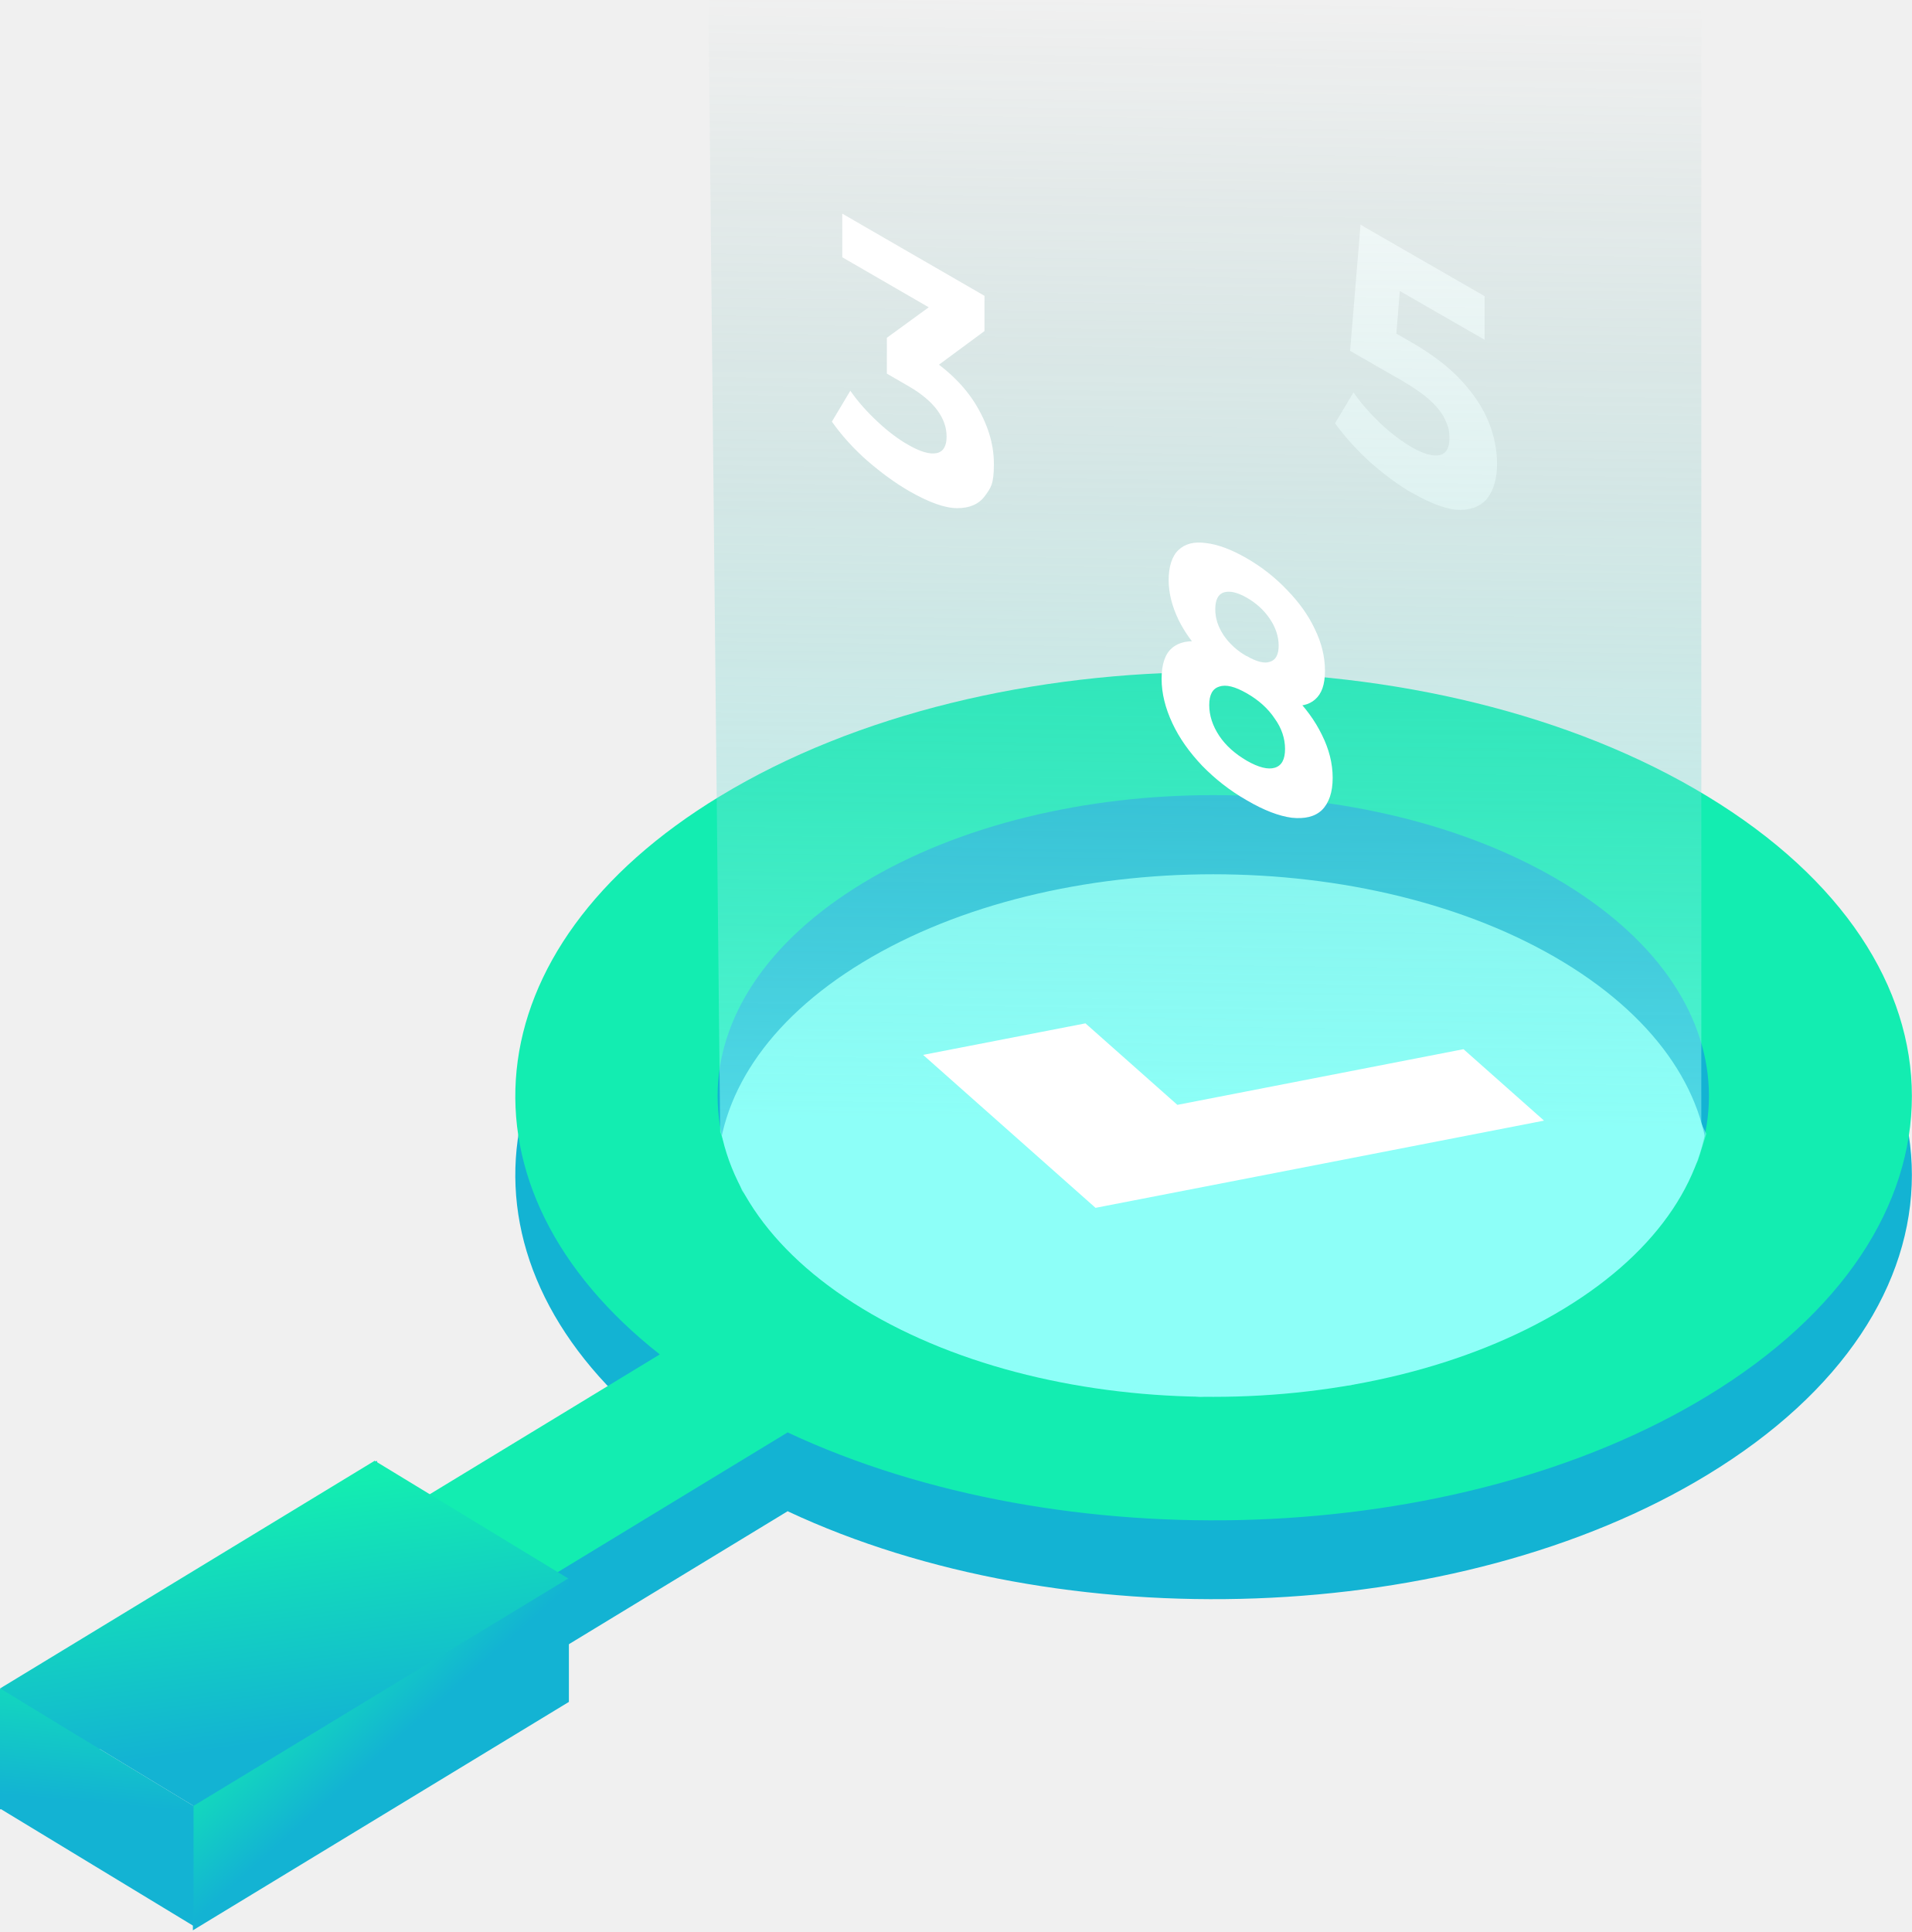
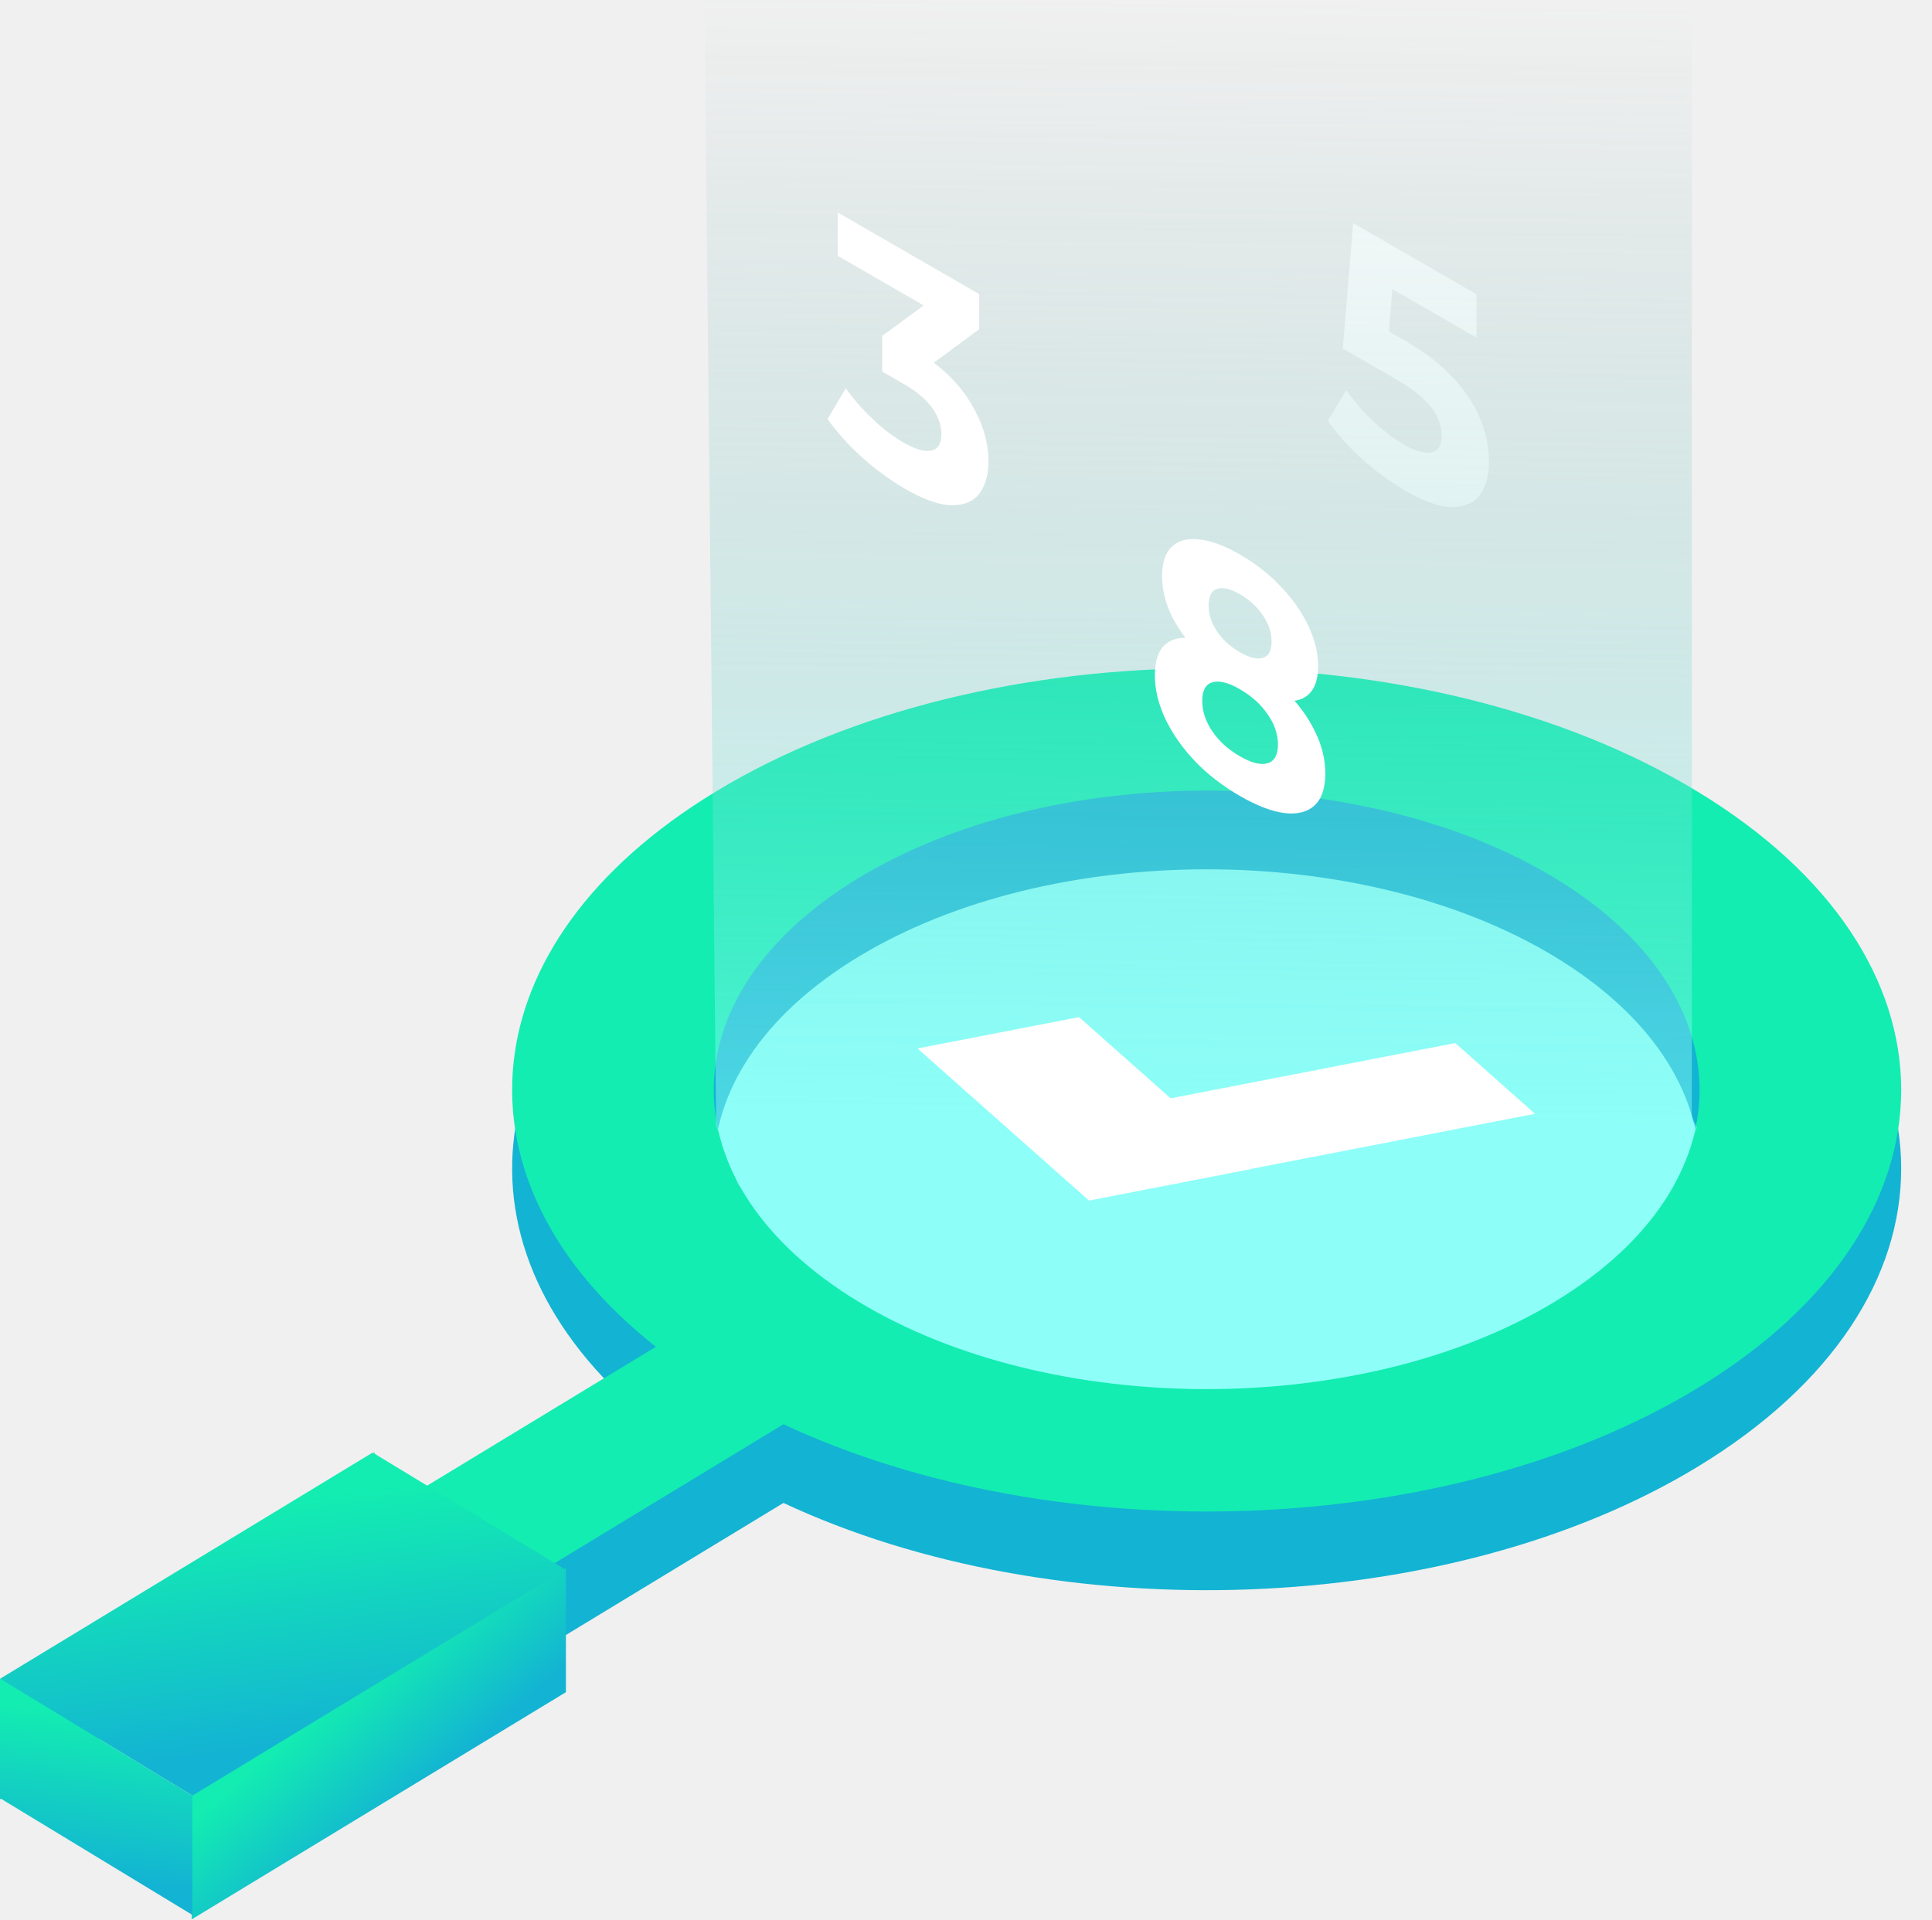
- <svg xmlns="http://www.w3.org/2000/svg" version="1.1" viewBox="0 0 569.9 576">
+ <svg xmlns="http://www.w3.org/2000/svg" fill="none" viewBox="9.82 0 579.18 575.5">
+   <g style="mix-blend-mode:screen" filter="url(#filter0_d_149_10)">
+     <path d="M430.989 147.05C426.774 144.617 422.588 141.567 418.432 137.9C414.332 134.2 410.811 130.3 407.866 126.2L413.409 117C415.718 120.267 418.374 123.333 421.376 126.2C424.436 129.1 427.525 131.45 430.642 133.25C434.164 135.283 436.936 136.083 438.956 135.65C440.977 135.217 441.987 133.567 441.987 130.7C441.987 128.9 441.583 127.067 440.775 125.2C439.967 123.333 438.523 121.433 436.445 119.5C434.424 117.6 431.566 115.583 427.871 113.45L412.369 104.5L415.487 66.9L452.466 88.25V101.25L420.51 82.8L427.785 79.6L425.62 106.45L418.345 94.85L431.162 102.25C437.167 105.717 441.987 109.467 445.625 113.5C449.32 117.5 452.004 121.617 453.679 125.85C455.353 130.083 456.19 134.267 456.19 138.4C456.19 142.533 455.295 145.85 453.506 148.35C451.716 150.783 448.944 152.017 445.192 152.05C441.497 152.05 436.762 150.383 430.989 147.05Z" fill="white" />
+   </g>
+   <ellipse cx="121.553" cy="125.553" rx="121.553" ry="125.553" transform="matrix(0.866025 -0.5 0.866025 0.5 161 344.553)" fill="#8DFFF8" />
+   <path fill-rule="evenodd" clip-rule="evenodd" d="M476.041 413.834C418.335 448.874 324.774 448.874 267.068 413.834C209.362 378.794 209.362 321.982 267.068 286.942C324.774 251.902 418.335 251.902 476.041 286.942C533.747 321.982 533.747 378.794 476.041 413.834ZM244.685 450.65C326.335 488.844 443.95 485.222 518.779 439.785C600.089 390.413 600.089 310.364 518.779 260.991C437.469 211.618 305.64 211.618 224.33 260.991C149.501 306.428 143.537 377.847 206.437 427.426L128.104 474.991L166.352 498.216L244.685 450.65Z" fill="#13B3D3" />
+   <path fill-rule="evenodd" clip-rule="evenodd" d="M476.041 390.24C418.335 425.28 324.774 425.28 267.068 390.24C209.362 355.2 209.362 298.389 267.068 263.348C324.774 228.308 418.335 228.308 476.041 263.348C533.747 298.389 533.747 355.2 476.041 390.24ZM244.685 427.057C326.335 465.25 443.95 461.629 518.779 416.191C600.089 366.819 600.089 286.77 518.779 237.397C437.469 188.024 305.64 188.024 224.33 237.397C149.501 282.835 143.537 354.253 206.437 403.832L128.104 451.397L166.352 474.622L244.685 427.057Z" fill="#13EDB1" />
+   <rect width="44.747" height="24.122" transform="matrix(0.85476 0.519024 0 1 128.289 451.029)" fill="#13B3D3" />
+   <rect width="131.224" height="37.198" transform="matrix(0.85476 -0.519024 0 1 67.3047 538.307)" fill="url(#paint0_linear_149_10)" />
+   <rect width="131.448" height="35.751" transform="matrix(0.85476 -0.519024 0 1 9.82031 503.77)" fill="url(#paint1_linear_149_10)" />
+   <rect width="67.476" height="130.69" transform="matrix(0.85476 0.519024 -0.85476 0.519024 121.531 435.545)" fill="url(#paint2_linear_149_10)" />
+   <rect width="67.476" height="35.792" transform="matrix(0.85476 0.519024 0 1 9.82031 503.377)" fill="url(#paint3_linear_149_10)" />
+   <path d="M221 0H517V335L518.5 338L516 346L510.5 357L498 373L478.5 388.5L456 399.5L412.5 413L367.5 416.5L322.5 411L280 396L261.5 386L245 373L231 355L224.5 337.5L221 0Z" fill="url(#paint4_linear_149_10)" />
+   <path fill-rule="evenodd" clip-rule="evenodd" d="M469.994 333.967L446.086 312.755L360.745 329.322L333.301 304.974L284.871 314.375L336.279 359.984L384.71 350.583L384.653 350.533L469.994 333.967Z" fill="white" />
+   <g style="mix-blend-mode:screen" filter="url(#filter1_d_149_10)">
+     <path d="M281.036 146.5C276.822 144.067 272.636 141.017 268.479 137.35C264.322 133.617 260.8 129.717 257.913 125.65L263.369 116.4C265.679 119.667 268.363 122.75 271.423 125.65C274.483 128.55 277.572 130.9 280.69 132.7C284.212 134.733 286.983 135.533 289.004 135.1C291.024 134.667 292.035 133.05 292.035 130.25C292.035 127.583 291.14 124.967 289.35 122.4C287.56 119.833 284.674 117.4 280.69 115.1L274.281 111.4V100.7L291.169 88.35L292.728 95.05L260.944 76.7V63.7L303.38 88.2V98.7L286.579 111.1L279.477 102.3L283.548 104.65C290.996 108.95 296.625 114.133 300.435 120.2C304.246 126.267 306.151 132.333 306.151 138.4C306.151 142.333 305.256 145.517 303.466 147.95C301.677 150.317 298.934 151.5 295.239 151.5C291.544 151.5 286.81 149.833 281.036 146.5Z" fill="white" />
+   </g>
+   <g style="mix-blend-mode:screen" filter="url(#filter2_d_149_10)">
+     <path d="M381.492 238.65C376.412 235.717 371.966 232.283 368.155 228.35C364.345 224.35 361.372 220.133 359.235 215.7C357.099 211.2 356.031 206.783 356.031 202.45C356.031 198.117 357.07 195.05 359.149 193.25C361.285 191.417 364.258 190.833 368.069 191.5C371.879 192.1 376.354 193.883 381.492 196.85C386.688 199.85 391.192 203.25 395.002 207.05C398.87 210.817 401.844 214.833 403.922 219.1C406.058 223.333 407.127 227.617 407.127 231.95C407.127 236.283 406.058 239.467 403.922 241.5C401.786 243.467 398.784 244.233 394.916 243.8C391.105 243.333 386.631 241.617 381.492 238.65ZM381.492 226.75C385.014 228.783 387.785 229.483 389.806 228.85C391.885 228.25 392.924 226.383 392.924 223.25C392.924 220.117 391.885 217.083 389.806 214.15C387.785 211.183 385.014 208.683 381.492 206.65C378.028 204.65 375.286 203.967 373.265 204.6C371.244 205.167 370.234 207.017 370.234 210.15C370.234 213.283 371.244 216.333 373.265 219.3C375.286 222.267 378.028 224.75 381.492 226.75ZM381.492 205.05C376.816 202.35 372.717 199.25 369.195 195.75C365.731 192.283 363.017 188.583 361.054 184.65C359.149 180.683 358.196 176.733 358.196 172.8C358.196 168.667 359.178 165.7 361.141 163.9C363.104 162.033 365.846 161.317 369.368 161.75C372.89 162.117 376.931 163.617 381.492 166.25C386.169 168.95 390.239 172.133 393.703 175.8C397.225 179.433 399.967 183.317 401.93 187.45C403.951 191.55 404.962 195.667 404.962 199.8C404.962 203.733 403.98 206.567 402.017 208.3C400.112 210 397.398 210.567 393.876 210C390.355 209.433 386.227 207.783 381.492 205.05ZM381.492 195.55C384.437 197.25 386.746 197.817 388.42 197.25C390.152 196.717 391.019 195.117 391.019 192.45C391.019 189.65 390.124 186.967 388.334 184.4C386.602 181.867 384.321 179.783 381.492 178.15C378.721 176.55 376.469 176.017 374.737 176.55C373.005 177.083 372.139 178.75 372.139 181.55C372.139 184.217 372.976 186.8 374.651 189.3C376.325 191.8 378.605 193.883 381.492 195.55Z" fill="white" />
+   </g>
  <defs>
-     <style>
-       .cls-1 {
-         fill: #13edb1;
-       }
- 
-       .cls-1, .cls-2, .cls-3 {
-         fill-rule: evenodd;
-       }
- 
-       .cls-2, .cls-4 {
-         fill: #fff;
-       }
- 
-       .cls-5 {
-         fill: url(#linear-gradient-5);
-       }
- 
-       .cls-6 {
-         fill: url(#linear-gradient-4);
-       }
- 
-       .cls-7 {
-         fill: url(#linear-gradient-3);
-       }
- 
-       .cls-8 {
-         fill: url(#linear-gradient-2);
-       }
- 
-       .cls-9 {
-         fill: #8dfff8;
-       }
- 
-       .cls-10 {
-         fill: url(#linear-gradient);
-       }
- 
-       .cls-11, .cls-3 {
-         fill: #13b3d3;
-       }
- 
-       .cls-12 {
-         isolation: isolate;
-       }
- 
-       .cls-13 {
-         mix-blend-mode: screen;
-       }
-     </style>
-     <linearGradient id="linear-gradient" x1="80.4" y1="476" x2="91.6" y2="426.7" gradientTransform="translate(40 1018.8) rotate(-31.3) scale(1 -.9) skewX(27.4)" gradientUnits="userSpaceOnUse">
-       <stop offset="0" stop-color="#13edb1" />
-       <stop offset="1" stop-color="#13b3d3" />
+     <filter id="filter0_d_149_10" x="403.867" y="62.5" width="56.32" height="107.1" filterUnits="userSpaceOnUse" color-interpolation-filters="sRGB">
+       <feFlood flood-opacity="0" result="BackgroundImageFix" />
+       <feColorMatrix in="SourceAlpha" type="matrix" values="0 0 0 0 0 0 0 0 0 0 0 0 0 0 0 0 0 0 127 0" result="hardAlpha" />
+       <feOffset dy="4" />
+       <feGaussianBlur stdDeviation="2" />
+       <feComposite in2="hardAlpha" operator="out" />
+       <feColorMatrix type="matrix" values="0 0 0 0 0 0 0 0 0 0 0 0 0 0 0 0 0 0 0.25 0" />
+       <feBlend mode="normal" in2="BackgroundImageFix" result="effect1_dropShadow_149_10" />
+       <feBlend mode="normal" in="SourceGraphic" in2="effect1_dropShadow_149_10" result="shape" />
+     </filter>
+     <filter id="filter1_d_149_10" x="253.914" y="61.95" width="56.234" height="107.05" filterUnits="userSpaceOnUse" color-interpolation-filters="sRGB">
+       <feFlood flood-opacity="0" result="BackgroundImageFix" />
+       <feColorMatrix in="SourceAlpha" type="matrix" values="0 0 0 0 0 0 0 0 0 0 0 0 0 0 0 0 0 0 127 0" result="hardAlpha" />
+       <feOffset dy="4" />
+       <feGaussianBlur stdDeviation="2" />
+       <feComposite in2="hardAlpha" operator="out" />
+       <feColorMatrix type="matrix" values="0 0 0 0 0 0 0 0 0 0 0 0 0 0 0 0 0 0 0.25 0" />
+       <feBlend mode="normal" in2="BackgroundImageFix" result="effect1_dropShadow_149_10" />
+       <feBlend mode="normal" in="SourceGraphic" in2="effect1_dropShadow_149_10" result="shape" />
+     </filter>
+     <filter id="filter2_d_149_10" x="352.031" y="151.55" width="59.094" height="109.9" filterUnits="userSpaceOnUse" color-interpolation-filters="sRGB">
+       <feFlood flood-opacity="0" result="BackgroundImageFix" />
+       <feColorMatrix in="SourceAlpha" type="matrix" values="0 0 0 0 0 0 0 0 0 0 0 0 0 0 0 0 0 0 127 0" result="hardAlpha" />
+       <feOffset dy="4" />
+       <feGaussianBlur stdDeviation="2" />
+       <feComposite in2="hardAlpha" operator="out" />
+       <feColorMatrix type="matrix" values="0 0 0 0 0 0 0 0 0 0 0 0 0 0 0 0 0 0 0.25 0" />
+       <feBlend mode="normal" in2="BackgroundImageFix" result="effect1_dropShadow_149_10" />
+       <feBlend mode="normal" in="SourceGraphic" in2="effect1_dropShadow_149_10" result="shape" />
+     </filter>
+     <linearGradient id="paint0_linear_149_10" x1="33.33" y1="3.52373e-07" x2="44.505" y2="49.3" gradientUnits="userSpaceOnUse">
+       <stop stop-color="#13EDB1" />
+       <stop offset="1" stop-color="#13B3D3" />
    </linearGradient>
-     <linearGradient id="linear-gradient-2" x1="81" y1="475.8" x2="91.3" y2="428.3" gradientTransform="translate(-17.5 984.3) rotate(-31.3) scale(1 -.9) skewX(27.4)" gradientUnits="userSpaceOnUse">
-       <stop offset="0" stop-color="#13edb1" />
-       <stop offset="1" stop-color="#13b3d3" />
+     <linearGradient id="paint1_linear_149_10" x1="33.387" y1="3.3867e-07" x2="43.732" y2="47.567" gradientUnits="userSpaceOnUse">
+       <stop stop-color="#13EDB1" />
+       <stop offset="1" stop-color="#13B3D3" />
    </linearGradient>
-     <linearGradient id="linear-gradient-3" x1="123.4" y1="651.7" x2="206.4" y2="598.2" gradientTransform="translate(-590.4 725.8) rotate(31.3) scale(1 -.9) skewX(24.8)" gradientUnits="userSpaceOnUse">
-       <stop offset="0" stop-color="#13edb1" />
-       <stop offset="1" stop-color="#13b3d3" />
+     <linearGradient id="paint2_linear_149_10" x1="17.138" y1="1.23802e-06" x2="100.124" y2="53.582" gradientUnits="userSpaceOnUse">
+       <stop stop-color="#13EDB1" />
+       <stop offset="1" stop-color="#13B3D3" />
    </linearGradient>
-     <linearGradient id="linear-gradient-4" x1="45.2" y1="689.3" x2="63.1" y2="647.1" gradientTransform="translate(-17.5 1178.9) rotate(31.3) scale(1 -.9) skewX(-27.4)" gradientUnits="userSpaceOnUse">
-       <stop offset="0" stop-color="#13edb1" />
-       <stop offset="1" stop-color="#13b3d3" />
+     <linearGradient id="paint3_linear_149_10" x1="17.138" y1="3.39059e-07" x2="35.068" y2="42.269" gradientUnits="userSpaceOnUse">
+       <stop stop-color="#13EDB1" />
+       <stop offset="1" stop-color="#13B3D3" />
    </linearGradient>
-     <linearGradient id="linear-gradient-5" x1="357.8" y1="243" x2="362" y2="578" gradientTransform="translate(0 578) scale(1 -1)" gradientUnits="userSpaceOnUse">
-       <stop offset="0" stop-color="#8dfff8" stop-opacity=".5" />
+     <linearGradient id="paint4_linear_149_10" x1="366.902" y1="335" x2="371.098" y2="6.70642e-06" gradientUnits="userSpaceOnUse">
+       <stop stop-color="#8DFFF8" stop-opacity="0.47" />
      <stop offset="1" stop-color="#559995" stop-opacity="0" />
    </linearGradient>
  </defs>
-   <g class="cls-12">
-     <g id="Layer_1">
-       <g class="cls-13">
-         <path class="cls-4" d="M421.2,147.1c-4.2-2.4-8.4-5.5-12.6-9.2-4.1-3.7-7.6-7.6-10.6-11.7l5.5-9.2c2.3,3.3,5,6.3,8,9.2,3.1,2.9,6.1,5.2,9.3,7.1,3.5,2,6.3,2.8,8.3,2.4,2-.4,3-2.1,3-4.9s-.4-3.6-1.2-5.5c-.8-1.9-2.3-3.8-4.3-5.7-2-1.9-4.9-3.9-8.6-6.1l-15.5-8.9,3.1-37.6,37,21.3v13l-32-18.4,7.3-3.2-2.2,26.8-7.3-11.6,12.8,7.4c6,3.5,10.8,7.2,14.5,11.2,3.7,4,6.4,8.1,8.1,12.3,1.7,4.2,2.5,8.4,2.5,12.5s-.9,7.5-2.7,10c-1.8,2.4-4.6,3.7-8.3,3.7-3.7,0-8.4-1.7-14.2-5Z" />
-       </g>
-       <path class="cls-9" d="M256.4,283.8c58.1-33.6,153.9-32.7,214,2s61.6,90,3.5,123.6-153.9,32.7-214-2-61.6-90-3.5-123.6Z" />
-       <path class="cls-3" d="M466.2,413.8c-57.7,35-151.3,35-209,0-57.7-35-57.7-91.9,0-126.9,57.7-35,151.3-35,209,0,57.7,35,57.7,91.9,0,126.9ZM234.9,450.6c81.6,38.2,199.3,34.6,274.1-10.9,81.3-49.4,81.3-129.4,0-178.8-81.3-49.4-213.1-49.4-294.4,0-74.8,45.4-80.8,116.9-17.9,166.4l-78.3,47.6,38.2,23.2,78.3-47.6Z" />
-       <path class="cls-1" d="M466.2,390.2c-57.7,35-151.3,35-209,0-57.7-35-57.7-91.9,0-126.9,57.7-35,151.3-35,209,0,57.7,35,57.7,91.9,0,126.9ZM234.9,427.1c81.6,38.2,199.3,34.6,274.1-10.9,81.3-49.4,81.3-129.4,0-178.8-81.3-49.4-213.1-49.4-294.4,0-74.8,45.4-80.8,116.9-17.9,166.4l-78.3,47.6,38.2,23.2,78.3-47.6Z" />
-       <polygon class="cls-11" points="118.5 451 156.7 474.3 156.7 498.4 118.5 475.2 118.5 451" />
-       <polygon class="cls-10" points="57.5 538.3 169.6 470.2 169.6 507.4 57.5 575.5 57.5 538.3" />
-       <polygon class="cls-8" points="0 503.8 112.4 435.5 112.4 471.3 0 539.5 0 503.8" />
-       <polygon class="cls-7" points="111.7 435.5 169.4 470.6 57.7 538.4 0 503.4 111.7 435.5" />
-       <polygon class="cls-6" points="0 503.4 57.7 538.4 57.7 574.2 0 539.2 0 503.4" />
-       <path class="cls-5" d="M211.2,0h296v335l1.5,3-2.5,8-5.5,11-12.5,16-19.5,15.5-22.5,11-43.5,13.5-45,3.5-45-5.5-42.5-15-18.5-10-16.5-13-14-18-6.5-17.5L211.2,0Z" />
-       <path class="cls-2" d="M460.2,334l-23.9-21.2-85.3,16.6-27.4-24.3-48.4,9.4,51.4,45.6,48.4-9.4h0c0,0,85.3-16.6,85.3-16.6Z" />
-       <g class="cls-13">
-         <path class="cls-4" d="M271.2,146.5c-4.2-2.4-8.4-5.5-12.6-9.1-4.2-3.7-7.7-7.6-10.6-11.7l5.5-9.2c2.3,3.3,5,6.3,8.1,9.2s6.1,5.2,9.3,7c3.5,2,6.3,2.8,8.3,2.4,2-.4,3-2.1,3-4.9s-.9-5.3-2.7-7.8-4.7-5-8.7-7.3l-6.4-3.7v-10.7l16.9-12.3,1.6,6.7-31.8-18.4v-13l42.4,24.5v10.5l-16.8,12.4-7.1-8.8,4.1,2.3c7.4,4.3,13.1,9.5,16.9,15.5,3.8,6.1,5.7,12.1,5.7,18.2s-.9,7.1-2.7,9.6c-1.8,2.4-4.5,3.6-8.2,3.6s-8.4-1.7-14.2-5Z" />
-       </g>
-       <g class="cls-13">
-         <path class="cls-4" d="M371.7,238.6c-5.1-2.9-9.5-6.4-13.3-10.3-3.8-4-6.8-8.2-8.9-12.7-2.1-4.5-3.2-8.9-3.2-13.2s1-7.4,3.1-9.2c2.1-1.8,5.1-2.4,8.9-1.8,3.8.6,8.3,2.4,13.4,5.4,5.2,3,9.7,6.4,13.5,10.2,3.9,3.8,6.8,7.8,8.9,12.1,2.1,4.2,3.2,8.5,3.2,12.8s-1.1,7.5-3.2,9.6c-2.1,2-5.1,2.7-9,2.3-3.8-.5-8.3-2.2-13.4-5.2ZM371.7,226.8c3.5,2,6.3,2.7,8.3,2.1,2.1-.6,3.1-2.5,3.1-5.6s-1-6.2-3.1-9.1c-2-3-4.8-5.5-8.3-7.5-3.5-2-6.2-2.7-8.2-2-2,.6-3,2.4-3,5.5s1,6.2,3,9.2c2,3,4.8,5.4,8.2,7.4ZM371.7,205.1c-4.7-2.7-8.8-5.8-12.3-9.3-3.5-3.5-6.2-7.2-8.1-11.1-1.9-4-2.9-7.9-2.9-11.8s1-7.1,2.9-8.9c2-1.9,4.7-2.6,8.2-2.1,3.5.4,7.6,1.9,12.1,4.5,4.7,2.7,8.7,5.9,12.2,9.6,3.5,3.6,6.3,7.5,8.2,11.6,2,4.1,3,8.2,3,12.4s-1,6.8-2.9,8.5c-1.9,1.7-4.6,2.3-8.1,1.7-3.5-.6-7.6-2.2-12.4-4.9ZM371.7,195.6c2.9,1.7,5.3,2.3,6.9,1.7,1.7-.5,2.6-2.1,2.6-4.8s-.9-5.5-2.7-8.1c-1.7-2.5-4-4.6-6.8-6.2-2.8-1.6-5-2.1-6.8-1.6-1.7.5-2.6,2.2-2.6,5s.8,5.2,2.5,7.8c1.7,2.5,4,4.6,6.8,6.2Z" />
-       </g>
-     </g>
-   </g>
</svg>
